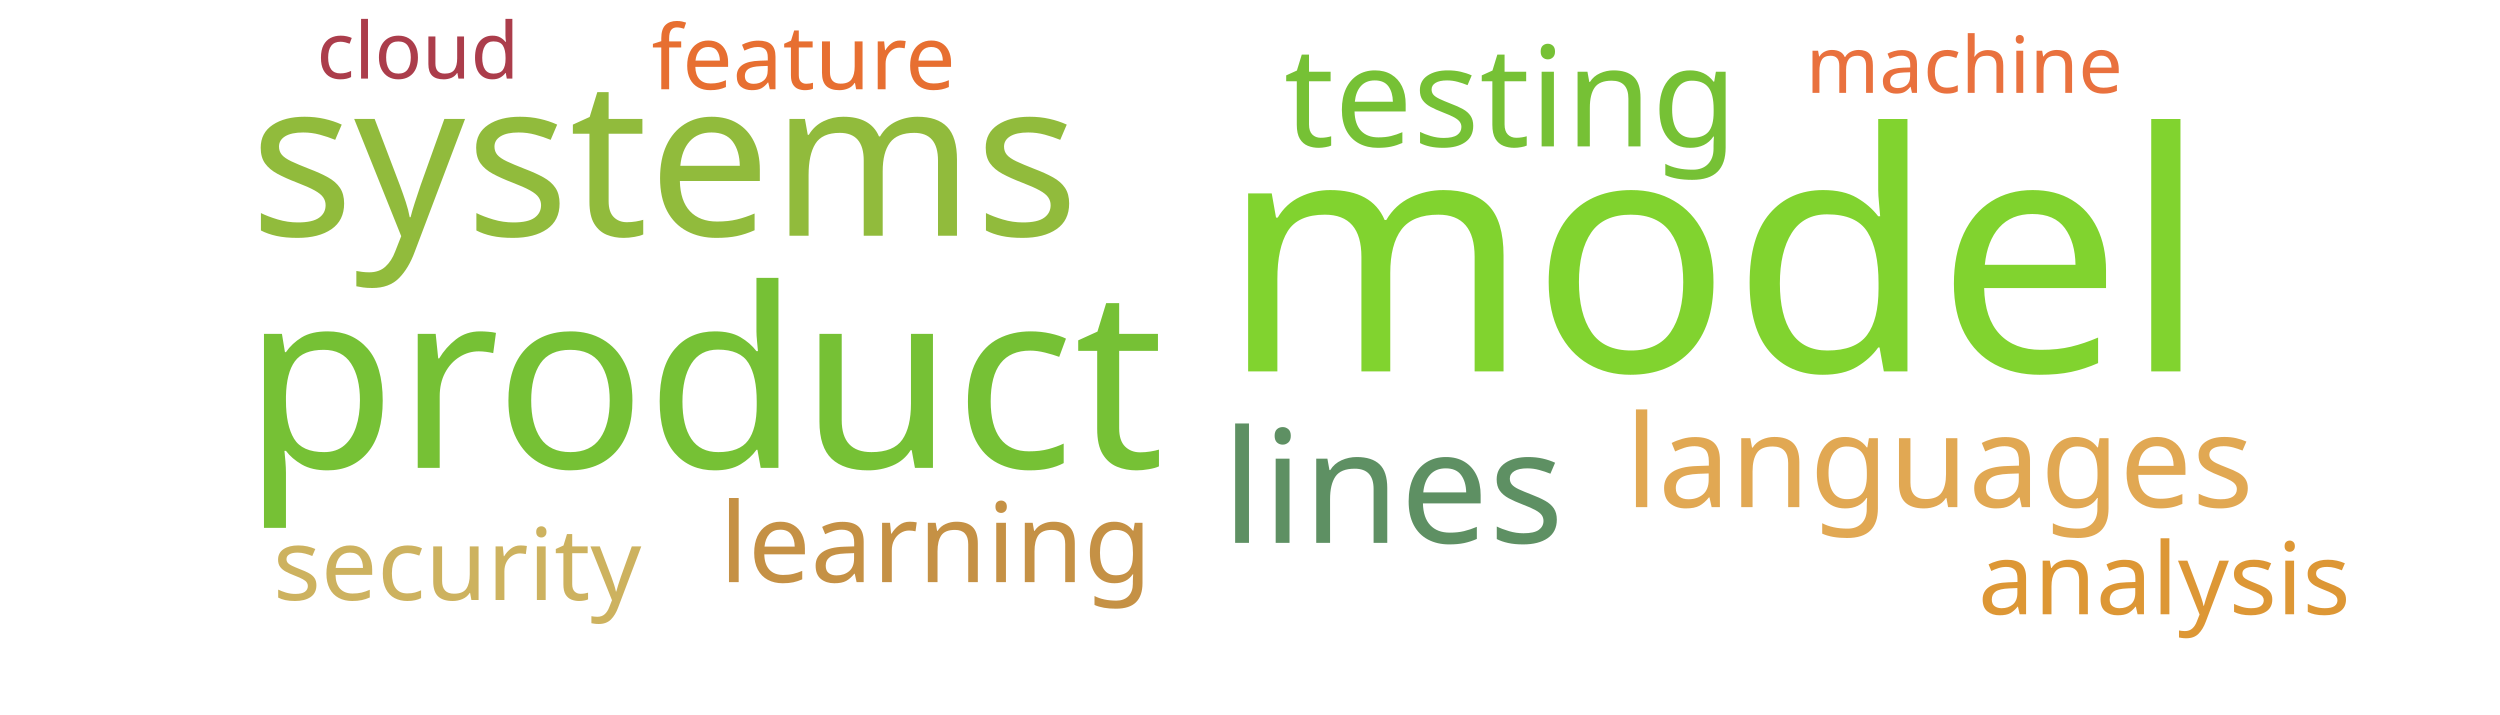
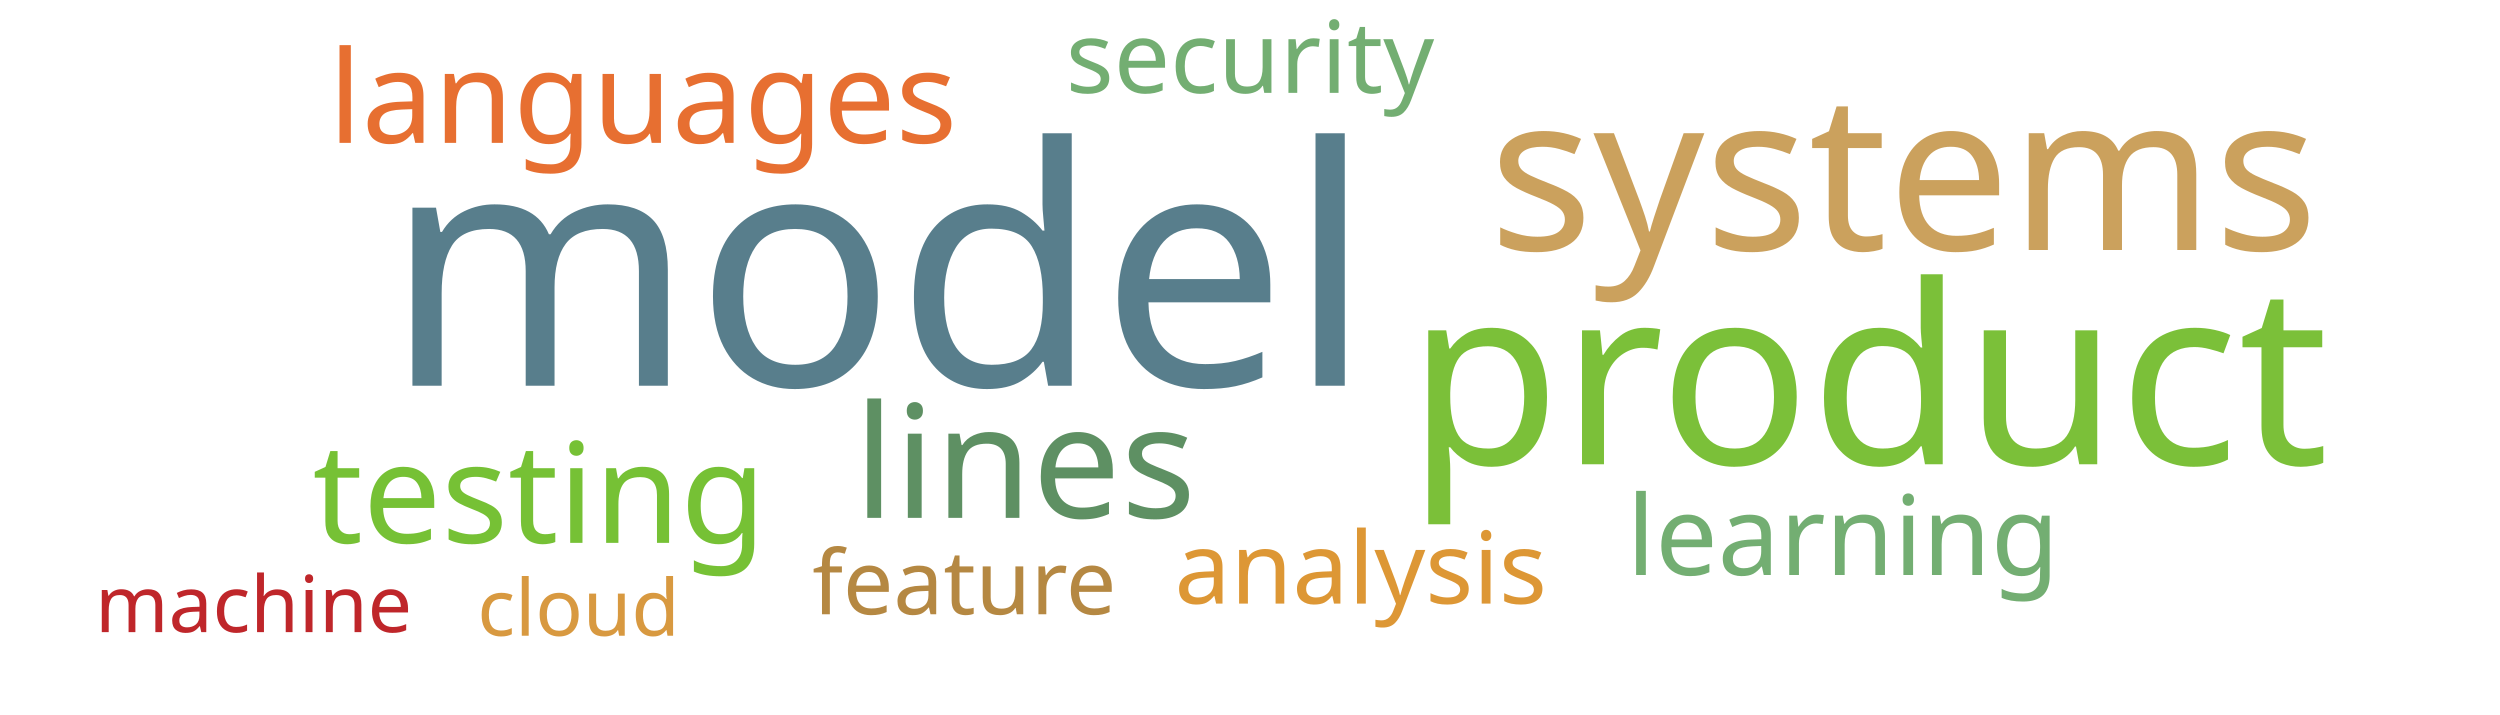
<svg xmlns="http://www.w3.org/2000/svg" width="700" height="200">
  <g transform="translate(350, 100)">
-     <text text-anchor="middle" style="font-family: Impact; font-size: 93px; fill: #81d32f" transform="translate(130,4)rotate(0)">model</text>
-     <text text-anchor="middle" style="font-family: Impact; font-size: 70px; fill: #76c135" transform="translate(-153,31)rotate(0)">product</text>
-     <text text-anchor="middle" style="font-family: Impact; font-size: 61px; fill: #91bb3c" transform="translate(-164,-34)rotate(0)">systems</text>
-     <text text-anchor="middle" style="font-family: Impact; font-size: 44px; fill: #5e9063" transform="translate(40,52)rotate(0)">lines</text>
-     <text text-anchor="middle" style="font-family: Impact; font-size: 39px; fill: #76c135" transform="translate(73,-59)rotate(0)">testing</text>
-     <text text-anchor="middle" style="font-family: Impact; font-size: 36px; fill: #e1a853" transform="translate(193,42)rotate(0)">languages</text>
-     <text text-anchor="middle" style="font-family: Impact; font-size: 31px; fill: #c59145" transform="translate(-88,63)rotate(0)">learning</text>
-     <text text-anchor="middle" style="font-family: Impact; font-size: 28px; fill: #cdb25f" transform="translate(-222,68)rotate(0)">security</text>
-     <text text-anchor="middle" style="font-family: Impact; font-size: 28px; fill: #dd9735" transform="translate(256,72)rotate(0)">analysis</text>
-     <text text-anchor="middle" style="font-family: Impact; font-size: 25px; fill: #e76f31" transform="translate(-125,-75)rotate(0)">feature</text>
-     <text text-anchor="middle" style="font-family: Impact; font-size: 22px; fill: #e9713e" transform="translate(200,-74)rotate(0)">machine</text>
-     <text text-anchor="middle" style="font-family: Impact; font-size: 22px; fill: #ab3d4b" transform="translate(-233,-78)rotate(0)">cloud</text>
+     <text text-anchor="middle" style="font-family: Impact; font-size: 93px; fill: #587e8c" transform="translate(-104,8)rotate(0)">model</text>
+     <text text-anchor="middle" style="font-family: Impact; font-size: 70px; fill: #7bc039" transform="translate(173,30)rotate(0)">product</text>
+     <text text-anchor="middle" style="font-family: Impact; font-size: 61px; fill: #cba15d" transform="translate(183,-30)rotate(0)">systems</text>
+     <text text-anchor="middle" style="font-family: Impact; font-size: 44px; fill: #5e9063" transform="translate(-63,45)rotate(0)">lines</text>
+     <text text-anchor="middle" style="font-family: Impact; font-size: 39px; fill: #76c135" transform="translate(-199,52)rotate(0)">testing</text>
+     <text text-anchor="middle" style="font-family: Impact; font-size: 36px; fill: #e76f31" transform="translate(-170,-60)rotate(0)">languages</text>
+     <text text-anchor="middle" style="font-family: Impact; font-size: 31px; fill: #73ae72" transform="translate(166,61)rotate(0)">learning</text>
+     <text text-anchor="middle" style="font-family: Impact; font-size: 28px; fill: #dd9735" transform="translate(31,69)rotate(0)">analysis</text>
+     <text text-anchor="middle" style="font-family: Impact; font-size: 28px; fill: #73ae72" transform="translate(0,-74)rotate(0)">security</text>
+     <text text-anchor="middle" style="font-family: Impact; font-size: 25px; fill: #b58842" transform="translate(-80,72)rotate(0)">feature</text>
+     <text text-anchor="middle" style="font-family: Impact; font-size: 22px; fill: #d89940" transform="translate(-188,78)rotate(0)">cloud</text>
+     <text text-anchor="middle" style="font-family: Impact; font-size: 22px; fill: #bf262a" transform="translate(-279,77)rotate(0)">machine</text>
  </g>
</svg>
